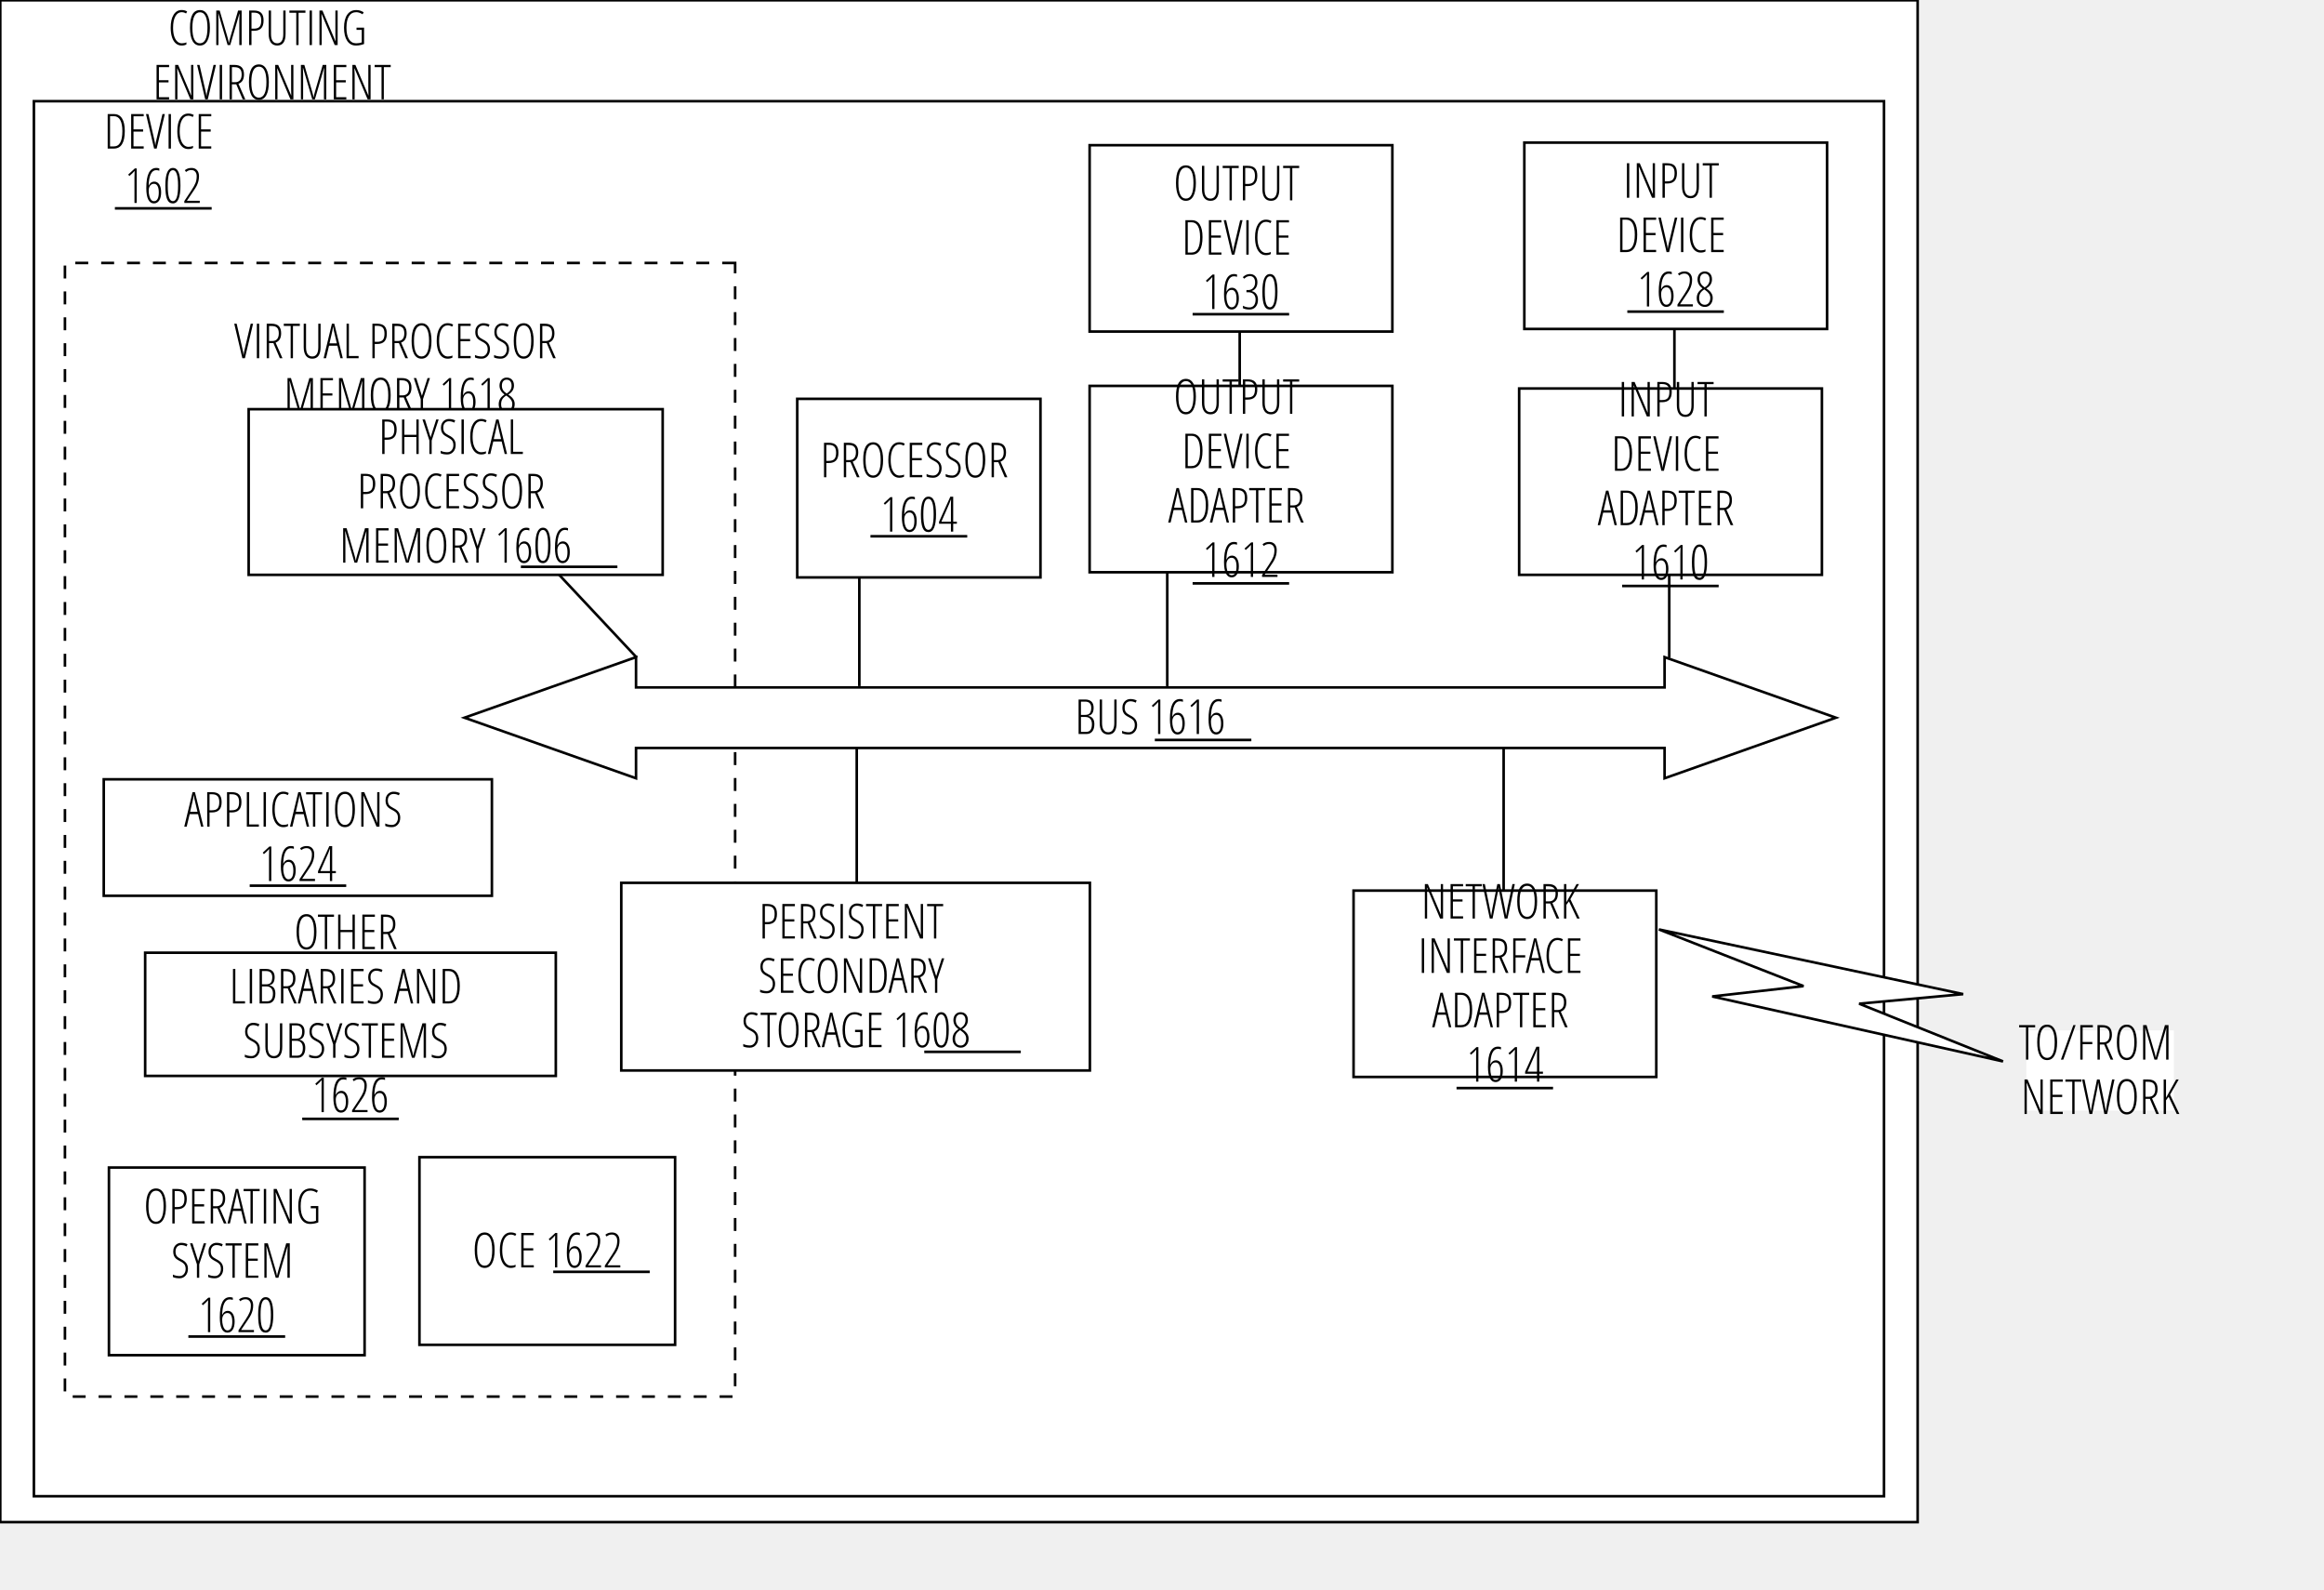
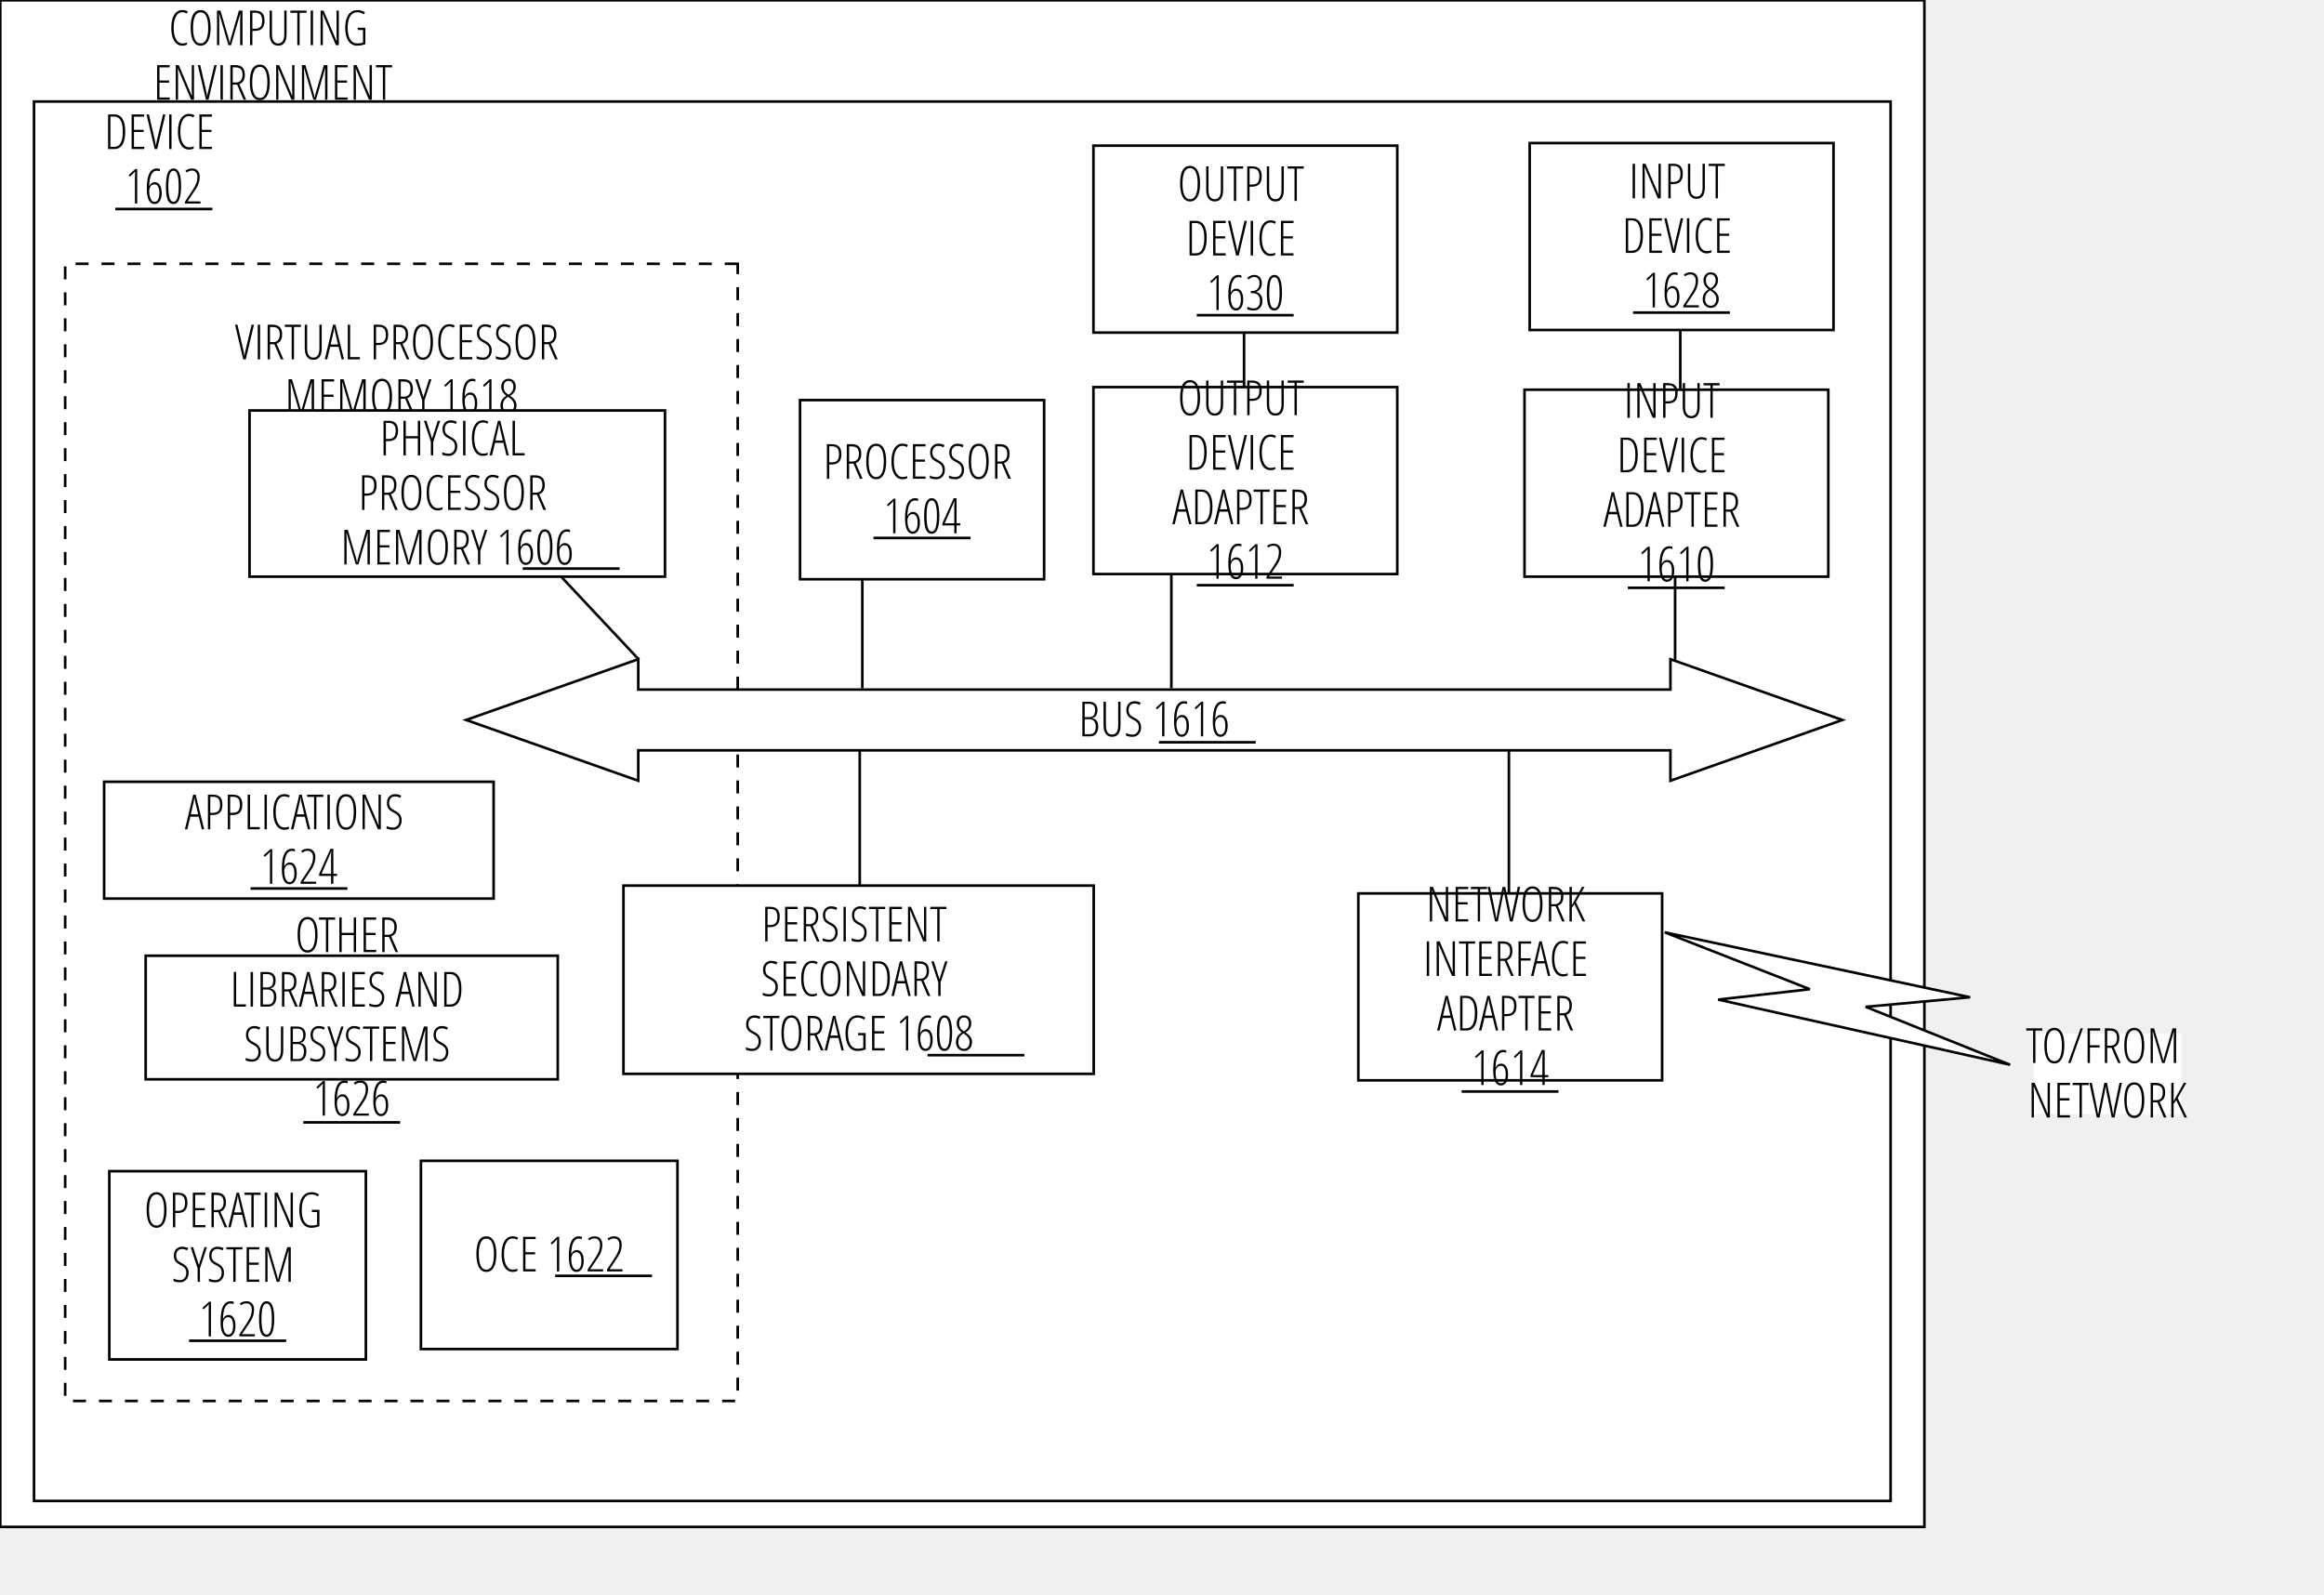
- <svg xmlns="http://www.w3.org/2000/svg" version="1.1" width="898.141" height="614.1" viewBox="39.9 25.9 898.141 614.1">
+ <svg xmlns="http://www.w3.org/2000/svg" version="1.1" width="895" height="614.1" viewBox="39.9 25.9 895 614.1">
  <g>
    <g transform="translate(40,26)">
      <g>
        <g>
          <path d="M741,0H0v588h741V0L741,0z" stroke="#000000" stroke-dasharray="none" fill="#FFFFFF" />
          <rect x="32.4" y="26.8" width="676.2" height="534.4" fill="none" />
          <circle fill="none" cx="370.5" cy="0" r="0.1" />
          <circle fill="none" cx="554.1" cy="0" r="0.1" />
          <circle fill="none" cx="741" cy="148.3" r="0.1" />
          <circle fill="none" cx="741" cy="294" r="0.1" />
          <circle fill="none" cx="741" cy="439.7" r="0.1" />
          <circle fill="none" cx="554.1" cy="588" r="0.1" />
          <circle fill="none" cx="370.5" cy="588" r="0.1" />
          <circle fill="none" cx="186.9" cy="588" r="0.1" />
          <circle fill="none" cx="0" cy="439.7" r="0.1" />
          <circle fill="none" cx="0" cy="294" r="0.1" />
          <circle fill="none" cx="0" cy="148.3" r="0.1" />
          <circle fill="none" cx="186.9" cy="0" r="0.1" />
        </g>
      </g>
      <rect stroke="none" stroke-width="0" fill="#FFFFFF" x="0" y="0" width="0" height="0" transform="translate(740.9,293.9)" />
      <path stroke="#000000" fill="none" d="" />
      <text font-family="OpenSansCondensedLight" font-size="14pt" fill="black" transform="translate(740.9,293.9)" />
      <rect stroke-width="0" fill="none" width="676.2" height="534.4" transform="translate(32.4,26.8)" />
      <text font-family="OpenSansCondensedLight" font-size="14pt" fill="black" transform="translate(32.4,26.8)" text-anchor="middle">
        <tspan x="338.1" y="16.8"> </tspan>
      </text>
      <path stroke="#000000" fill="none" transform="translate(32.4,26.8)" d="M 0 0" />
    </g>
    <g transform="translate(45,32)">
      <g>
        <g>
          <path d="M200,0H0v31h200V0L200,0z" stroke="none" stroke-dasharray="none" fill="#FFFFFF" />
          <rect x="8.7" y="1.4" width="182.5" height="28.2" fill="none" />
          <circle fill="none" cx="100" cy="0" r="0.1" />
          <circle fill="none" cx="149.6" cy="0" r="0.1" />
          <circle fill="none" cx="200" cy="7.8" r="0.1" />
          <circle fill="none" cx="200" cy="15.5" r="0.1" />
          <circle fill="none" cx="200" cy="23.2" r="0.1" />
          <circle fill="none" cx="149.6" cy="31" r="0.1" />
          <circle fill="none" cx="100" cy="31" r="0.1" />
          <circle fill="none" cx="50.5" cy="31" r="0.1" />
          <circle fill="none" cx="0" cy="23.2" r="0.1" />
          <circle fill="none" cx="0" cy="15.5" r="0.1" />
          <circle fill="none" cx="0" cy="7.8" r="0.1" />
          <circle fill="none" cx="50.5" cy="0" r="0.1" />
        </g>
      </g>
      <rect stroke="none" stroke-width="0" fill="#FFFFFF" x="0" y="0" width="0" height="0" transform="translate(199.9,15.4)" />
      <path stroke="#000000" fill="none" d="" />
      <text font-family="OpenSansCondensedLight" font-size="14pt" fill="black" transform="translate(199.9,15.4)" />
      <rect stroke-width="0" fill="none" width="182.5" height="28.2" transform="translate(8.7,1.4)" />
      <text font-family="OpenSansCondensedLight" font-size="14pt" fill="black" transform="translate(8.7,1.4)" text-anchor="middle">
        <tspan x="91.3" y="9.9">COMPUTING</tspan>
        <tspan x="91.3" y="30.9">ENVIRONMENT</tspan>
      </text>
      <path stroke="#000000" fill="none" transform="translate(8.7,1.4)" d="M 0 0" />
    </g>
    <g transform="translate(53,65)">
      <g>
        <g>
          <path d="M715,0H0v539h715V0L715,0z" stroke="#000000" stroke-dasharray="none" fill="#FFFFFF" />
          <rect x="31.3" y="24.6" width="652.5" height="489.8" fill="none" />
          <circle fill="none" cx="357.5" cy="0" r="0.1" />
          <circle fill="none" cx="534.7" cy="0" r="0.1" />
          <circle fill="none" cx="715" cy="135.9" r="0.1" />
          <circle fill="none" cx="715" cy="269.5" r="0.1" />
          <circle fill="none" cx="715" cy="403.1" r="0.1" />
          <circle fill="none" cx="534.7" cy="539" r="0.1" />
          <circle fill="none" cx="357.5" cy="539" r="0.1" />
          <circle fill="none" cx="180.4" cy="539" r="0.1" />
          <circle fill="none" cx="0" cy="403.1" r="0.1" />
          <circle fill="none" cx="0" cy="269.5" r="0.1" />
          <circle fill="none" cx="0" cy="135.9" r="0.1" />
          <circle fill="none" cx="180.4" cy="0" r="0.1" />
        </g>
      </g>
      <rect stroke="none" stroke-width="0" fill="#FFFFFF" x="0" y="0" width="0" height="0" transform="translate(714.9,269.4)" />
      <path stroke="#000000" fill="none" d="" />
      <text font-family="OpenSansCondensedLight" font-size="14pt" fill="black" transform="translate(714.9,269.4)" />
      <rect stroke-width="0" fill="none" width="652.5" height="489.8" transform="translate(31.3,24.6)" />
      <text font-family="OpenSansCondensedLight" font-size="14pt" fill="black" transform="translate(31.3,24.6)" text-anchor="middle">
        <tspan x="326.3" y="251.2"> </tspan>
      </text>
      <path stroke="#000000" fill="none" transform="translate(31.3,24.6)" d="M 0 0" />
    </g>
    <g transform="translate(823,424)">
      <g>
        <g>
          <path d="M57,0H0v31h57V0L57,0z" stroke="none" stroke-dasharray="none" fill="#FFFFFF" />
          <rect x="2.5" y="1.4" width="52" height="28.2" fill="none" />
          <circle fill="none" cx="28.5" cy="0" r="0.1" />
          <circle fill="none" cx="42.6" cy="0" r="0.1" />
          <circle fill="none" cx="57" cy="7.8" r="0.1" />
          <circle fill="none" cx="57" cy="15.5" r="0.1" />
          <circle fill="none" cx="57" cy="23.2" r="0.1" />
          <circle fill="none" cx="42.6" cy="31" r="0.1" />
          <circle fill="none" cx="28.5" cy="31" r="0.1" />
          <circle fill="none" cx="14.4" cy="31" r="0.1" />
          <circle fill="none" cx="0" cy="23.2" r="0.1" />
          <circle fill="none" cx="0" cy="15.5" r="0.1" />
          <circle fill="none" cx="0" cy="7.8" r="0.1" />
          <circle fill="none" cx="14.4" cy="0" r="0.1" />
        </g>
      </g>
      <rect stroke="none" stroke-width="0" fill="#FFFFFF" x="0" y="0" width="0" height="0" transform="translate(56.9,15.4)" />
      <path stroke="#000000" fill="none" d="" />
      <text font-family="OpenSansCondensedLight" font-size="14pt" fill="black" transform="translate(56.9,15.4)" />
      <rect stroke-width="0" fill="none" width="52" height="28.2" transform="translate(2.5,1.4)" />
      <text font-family="OpenSansCondensedLight" font-size="14pt" fill="black" transform="translate(2.5,1.4)" text-anchor="middle">
        <tspan x="26" y="9.9">TO/FROM</tspan>
        <tspan x="26" y="30.9">NETWORK</tspan>
      </text>
      <path stroke="#000000" fill="none" transform="translate(2.5,1.4)" d="M 0 0" />
    </g>
    <g transform="translate(56,72)">
      <g>
        <g>
          <path d="M94,0H0v31h94V0L94,0z" stroke="none" stroke-dasharray="none" fill="#FFFFFF" />
          <rect x="4.1" y="1.4" width="85.8" height="28.2" fill="none" />
          <circle fill="none" cx="47" cy="0" r="0.1" />
          <circle fill="none" cx="70.3" cy="0" r="0.1" />
          <circle fill="none" cx="94" cy="7.8" r="0.1" />
          <circle fill="none" cx="94" cy="15.5" r="0.1" />
          <circle fill="none" cx="94" cy="23.2" r="0.1" />
          <circle fill="none" cx="70.3" cy="31" r="0.1" />
          <circle fill="none" cx="47" cy="31" r="0.1" />
          <circle fill="none" cx="23.7" cy="31" r="0.1" />
          <circle fill="none" cx="0" cy="23.2" r="0.1" />
          <circle fill="none" cx="0" cy="15.5" r="0.1" />
          <circle fill="none" cx="0" cy="7.8" r="0.1" />
          <circle fill="none" cx="23.7" cy="0" r="0.1" />
        </g>
      </g>
      <rect stroke="none" stroke-width="0" fill="#FFFFFF" x="0" y="0" width="0" height="0" transform="translate(93.9,15.4)" />
      <path stroke="#000000" fill="none" d="" />
      <text font-family="OpenSansCondensedLight" font-size="14pt" fill="black" transform="translate(93.9,15.4)" />
      <rect stroke-width="0" fill="none" width="85.8" height="28.2" transform="translate(4.1,1.4)" />
      <text font-family="OpenSansCondensedLight" font-size="14pt" fill="black" transform="translate(4.1,1.4)" text-anchor="middle">
        <tspan x="42.9" y="9.9">DEVICE</tspan>
        <tspan x="42.9" y="30.9">1602</tspan>
      </text>
      <path stroke="#000000" fill="none" transform="translate(4.1,1.4)" d="M 24.2 33 61.6 33" />
    </g>
    <g transform="translate(65,127.5)">
      <g>
        <g>
          <path d="M259,0H0v438h259V0L259,0z" stroke="#000000" stroke-dasharray="5,5" fill="#FFFFFF" />
          <rect x="11.3" y="20" width="236.4" height="398.1" fill="none" />
          <circle fill="none" cx="129.5" cy="0" r="0.1" />
          <circle fill="none" cx="193.7" cy="0" r="0.1" />
          <circle fill="none" cx="259" cy="110.4" r="0.1" />
          <circle fill="none" cx="259" cy="219" r="0.1" />
          <circle fill="none" cx="259" cy="327.5" r="0.1" />
          <circle fill="none" cx="193.7" cy="438" r="0.1" />
          <circle fill="none" cx="129.5" cy="438" r="0.1" />
          <circle fill="none" cx="65.3" cy="438" r="0.1" />
          <circle fill="none" cx="0" cy="327.5" r="0.1" />
          <circle fill="none" cx="0" cy="219" r="0.1" />
          <circle fill="none" cx="0" cy="110.4" r="0.1" />
          <circle fill="none" cx="65.3" cy="0" r="0.1" />
        </g>
      </g>
      <rect stroke="none" stroke-width="0" fill="#FFFFFF" x="0" y="0" width="0" height="0" transform="translate(258.9,218.9)" />
      <path stroke="#000000" fill="none" d="" />
      <text font-family="OpenSansCondensedLight" font-size="14pt" fill="black" transform="translate(258.9,218.9)" />
      <rect stroke-width="0" fill="none" width="236.4" height="398.1" transform="translate(11.3,20)" />
      <text font-family="OpenSansCondensedLight" font-size="14pt" fill="black" transform="translate(11.3,20)" text-anchor="middle">
        <tspan x="118.2" y="16.8">VIRTUAL PROCESSOR</tspan>
        <tspan x="118.2" y="37.8">MEMORY 1618</tspan>
      </text>
      <path stroke="#000000" fill="none" transform="translate(11.3,20)" d="M 143.3 40 180.7 40" />
    </g>
    <g transform="translate(348,180)">
      <g>
        <g>
          <path d="M94,0H0v69h94V0L94,0z" stroke="#000000" stroke-dasharray="none" fill="#FFFFFF" />
          <rect x="4.1" y="3.1" width="85.8" height="62.7" fill="none" />
          <circle fill="none" cx="47" cy="0" r="0.1" />
          <circle fill="none" cx="70.3" cy="0" r="0.1" />
          <circle fill="none" cx="94" cy="17.4" r="0.1" />
          <circle fill="none" cx="94" cy="34.5" r="0.1" />
          <circle fill="none" cx="94" cy="51.6" r="0.1" />
          <circle fill="none" cx="70.3" cy="69" r="0.1" />
          <circle fill="none" cx="47" cy="69" r="0.1" />
          <circle fill="none" cx="23.7" cy="69" r="0.1" />
          <circle fill="none" cx="0" cy="51.6" r="0.1" />
          <circle fill="none" cx="0" cy="34.5" r="0.1" />
          <circle fill="none" cx="0" cy="17.4" r="0.1" />
          <circle fill="none" cx="23.7" cy="0" r="0.1" />
        </g>
      </g>
      <rect stroke="none" stroke-width="0" fill="#FFFFFF" x="0" y="0" width="0" height="0" transform="translate(93.9,34.4)" />
      <path stroke="#000000" fill="none" d="" />
      <text font-family="OpenSansCondensedLight" font-size="14pt" fill="black" transform="translate(93.9,34.4)" />
      <rect stroke-width="0" fill="none" width="85.8" height="62.7" transform="translate(4.1,3.1)" />
      <text font-family="OpenSansCondensedLight" font-size="14pt" fill="black" transform="translate(4.1,3.1)" text-anchor="middle">
        <tspan x="42.9" y="27.2">PROCESSOR</tspan>
        <tspan x="42.9" y="48.2">1604</tspan>
      </text>
      <path stroke="#000000" fill="none" transform="translate(4.1,3.1)" d="M 24.2 50 61.6 50" />
    </g>
    <g transform="translate(136,184)">
      <g>
        <g>
          <path d="M160,0H0v64h160V0L160,0z" stroke="#000000" stroke-dasharray="none" fill="#FFFFFF" />
          <rect x="7" y="2.9" width="146" height="58.2" fill="none" />
          <circle fill="none" cx="80" cy="0" r="0.1" />
          <circle fill="none" cx="119.7" cy="0" r="0.1" />
          <circle fill="none" cx="160" cy="16.1" r="0.1" />
          <circle fill="none" cx="160" cy="32" r="0.1" />
          <circle fill="none" cx="160" cy="47.9" r="0.1" />
          <circle fill="none" cx="119.7" cy="64" r="0.1" />
          <circle fill="none" cx="80" cy="64" r="0.1" />
          <circle fill="none" cx="40.4" cy="64" r="0.1" />
          <circle fill="none" cx="0" cy="47.9" r="0.1" />
          <circle fill="none" cx="0" cy="32" r="0.1" />
          <circle fill="none" cx="0" cy="16.1" r="0.1" />
          <circle fill="none" cx="40.4" cy="0" r="0.1" />
        </g>
      </g>
      <rect stroke="none" stroke-width="0" fill="#FFFFFF" x="0" y="0" width="0" height="0" transform="translate(159.9,31.9)" />
      <path stroke="#000000" fill="none" d="" />
      <text font-family="OpenSansCondensedLight" font-size="14pt" fill="black" transform="translate(159.9,31.9)" />
      <rect stroke-width="0" fill="none" width="146" height="58.2" transform="translate(7,2.9)" />
      <text font-family="OpenSansCondensedLight" font-size="14pt" fill="black" transform="translate(7,2.9)" text-anchor="middle">
        <tspan x="73" y="14.4">PHYSICAL</tspan>
        <tspan x="73" y="35.4">PROCESSOR</tspan>
        <tspan x="73" y="56.4">MEMORY 1606</tspan>
      </text>
      <path stroke="#000000" fill="none" transform="translate(7,2.9)" d="M 98.2 58 135.5 58" />
    </g>
    <g transform="translate(82,477)">
      <g>
        <g>
          <path d="M98.8,0H0v72.5h98.8V0L98.8,0z" stroke="#000000" stroke-dasharray="none" fill="#FFFFFF" />
          <rect x="4.3" y="3.3" width="90.2" height="65.9" fill="none" />
          <circle fill="none" cx="49.4" cy="0" r="0.1" />
          <circle fill="none" cx="73.9" cy="0" r="0.1" />
          <circle fill="none" cx="98.8" cy="18.3" r="0.1" />
          <circle fill="none" cx="98.8" cy="36.3" r="0.1" />
          <circle fill="none" cx="98.8" cy="54.3" r="0.1" />
          <circle fill="none" cx="73.9" cy="72.5" r="0.1" />
          <circle fill="none" cx="49.4" cy="72.5" r="0.1" />
          <circle fill="none" cx="24.9" cy="72.5" r="0.1" />
          <circle fill="none" cx="0" cy="54.3" r="0.1" />
          <circle fill="none" cx="0" cy="36.3" r="0.1" />
          <circle fill="none" cx="0" cy="18.3" r="0.1" />
          <circle fill="none" cx="24.9" cy="0" r="0.1" />
        </g>
      </g>
      <rect stroke="none" stroke-width="0" fill="#FFFFFF" x="0" y="0" width="0" height="0" transform="translate(98.7,36.2)" />
      <path stroke="#000000" fill="none" d="" />
      <text font-family="OpenSansCondensedLight" font-size="14pt" fill="black" transform="translate(98.7,36.2)" />
      <rect stroke-width="0" fill="none" width="90.2" height="65.9" transform="translate(4.3,3.3)" />
      <text font-family="OpenSansCondensedLight" font-size="14pt" fill="black" transform="translate(4.3,3.3)" text-anchor="middle">
        <tspan x="45.1" y="18.3">OPERATING</tspan>
        <tspan x="45.1" y="39.3">SYSTEM</tspan>
        <tspan x="45.1" y="60.3">1620</tspan>
      </text>
      <path stroke="#000000" fill="none" transform="translate(4.3,3.3)" d="M 26.4 62 63.8 62" />
    </g>
    <g transform="translate(280,367)">
      <g>
        <g>
          <path d="M181.1,0H0v72.5h181.1V0L181.1,0z" stroke="#000000" stroke-dasharray="none" fill="#FFFFFF" />
          <rect x="7.9" y="3.3" width="165.3" height="65.9" fill="none" />
          <circle fill="none" cx="90.6" cy="0" r="0.1" />
          <circle fill="none" cx="135.5" cy="0" r="0.1" />
          <circle fill="none" cx="181.1" cy="18.3" r="0.1" />
          <circle fill="none" cx="181.1" cy="36.2" r="0.1" />
          <circle fill="none" cx="181.1" cy="54.2" r="0.1" />
          <circle fill="none" cx="135.5" cy="72.5" r="0.1" />
          <circle fill="none" cx="90.6" cy="72.5" r="0.1" />
          <circle fill="none" cx="45.7" cy="72.5" r="0.1" />
          <circle fill="none" cx="0" cy="54.2" r="0.1" />
          <circle fill="none" cx="0" cy="36.2" r="0.1" />
          <circle fill="none" cx="0" cy="18.3" r="0.1" />
          <circle fill="none" cx="45.7" cy="0" r="0.1" />
        </g>
      </g>
      <rect stroke="none" stroke-width="0" fill="#FFFFFF" x="0" y="0" width="0" height="0" transform="translate(181,36.1)" />
      <path stroke="#000000" fill="none" d="" />
      <text font-family="OpenSansCondensedLight" font-size="14pt" fill="black" transform="translate(181,36.1)" />
      <rect stroke-width="0" fill="none" width="165.3" height="65.9" transform="translate(7.9,3.3)" />
      <text font-family="OpenSansCondensedLight" font-size="14pt" fill="black" transform="translate(7.9,3.3)" text-anchor="middle">
        <tspan x="82.7" y="18.2">PERSISTENT</tspan>
        <tspan x="82.7" y="39.2">SECONDARY</tspan>
        <tspan x="82.7" y="60.2">STORAGE 1608</tspan>
      </text>
      <path stroke="#000000" fill="none" transform="translate(7.9,3.3)" d="M 109.2 62 146.5 62" />
    </g>
    <g transform="translate(202,473)">
      <g>
        <g>
          <path d="M98.8,0H0v72.5h98.8V0L98.8,0z" stroke="#000000" stroke-dasharray="none" fill="#FFFFFF" />
          <rect x="4.3" y="3.3" width="90.2" height="65.9" fill="none" />
          <circle fill="none" cx="49.4" cy="0" r="0.1" />
          <circle fill="none" cx="73.9" cy="0" r="0.1" />
          <circle fill="none" cx="98.8" cy="18.3" r="0.1" />
          <circle fill="none" cx="98.8" cy="36.3" r="0.1" />
          <circle fill="none" cx="98.8" cy="54.3" r="0.1" />
          <circle fill="none" cx="73.9" cy="72.5" r="0.1" />
          <circle fill="none" cx="49.4" cy="72.5" r="0.1" />
          <circle fill="none" cx="24.9" cy="72.5" r="0.1" />
          <circle fill="none" cx="0" cy="54.3" r="0.1" />
          <circle fill="none" cx="0" cy="36.3" r="0.1" />
          <circle fill="none" cx="0" cy="18.3" r="0.1" />
          <circle fill="none" cx="24.9" cy="0" r="0.1" />
        </g>
      </g>
      <rect stroke="none" stroke-width="0" fill="#FFFFFF" x="0" y="0" width="0" height="0" transform="translate(98.7,36.2)" />
      <path stroke="#000000" fill="none" d="" />
      <text font-family="OpenSansCondensedLight" font-size="14pt" fill="black" transform="translate(98.7,36.2)" />
      <rect stroke-width="0" fill="none" width="90.2" height="65.9" transform="translate(4.3,3.3)" />
      <text font-family="OpenSansCondensedLight" font-size="14pt" fill="black" transform="translate(4.3,3.3)" text-anchor="middle">
        <tspan x="45.1" y="39.3">OCE 1622</tspan>
      </text>
      <path stroke="#000000" fill="none" transform="translate(4.3,3.3)" d="M 47.4 41 84.7 41" />
    </g>
    <g transform="translate(627,176)">
      <g>
        <g>
          <path d="M117,0H0v72h117V0L117,0z" stroke="#000000" stroke-dasharray="none" fill="#FFFFFF" />
          <rect x="5.1" y="3.3" width="106.8" height="65.4" fill="none" />
          <circle fill="none" cx="58.5" cy="0" r="0.1" />
          <circle fill="none" cx="87.5" cy="0" r="0.1" />
          <circle fill="none" cx="117" cy="18.2" r="0.1" />
          <circle fill="none" cx="117" cy="36" r="0.1" />
          <circle fill="none" cx="117" cy="53.8" r="0.1" />
          <circle fill="none" cx="87.5" cy="72" r="0.1" />
          <circle fill="none" cx="58.5" cy="72" r="0.1" />
          <circle fill="none" cx="29.5" cy="72" r="0.1" />
          <circle fill="none" cx="0" cy="53.8" r="0.1" />
          <circle fill="none" cx="0" cy="36" r="0.1" />
          <circle fill="none" cx="0" cy="18.2" r="0.1" />
          <circle fill="none" cx="29.5" cy="0" r="0.1" />
        </g>
      </g>
      <rect stroke="none" stroke-width="0" fill="#FFFFFF" x="0" y="0" width="0" height="0" transform="translate(116.9,35.9)" />
      <path stroke="#000000" fill="none" d="" />
      <text font-family="OpenSansCondensedLight" font-size="14pt" fill="black" transform="translate(116.9,35.9)" />
      <rect stroke-width="0" fill="none" width="106.8" height="65.4" transform="translate(5.1,3.3)" />
      <text font-family="OpenSansCondensedLight" font-size="14pt" fill="black" transform="translate(5.1,3.3)" text-anchor="middle">
        <tspan x="53.4" y="7.5">INPUT</tspan>
        <tspan x="53.4" y="28.5">DEVICE</tspan>
        <tspan x="53.4" y="49.5">ADAPTER</tspan>
        <tspan x="53.4" y="70.5">1610</tspan>
      </text>
      <path stroke="#000000" fill="none" transform="translate(5.1,3.3)" d="M 34.7 73 72 73" />
    </g>
    <g transform="translate(80,327)">
      <g>
        <g>
          <path d="M150,0H0v45h150V0L150,0z" stroke="#000000" stroke-dasharray="none" fill="#FFFFFF" />
          <rect x="6.6" y="2.1" width="136.9" height="40.9" fill="none" />
          <circle fill="none" cx="75" cy="0" r="0.1" />
          <circle fill="none" cx="112.2" cy="0" r="0.1" />
          <circle fill="none" cx="150" cy="11.3" r="0.1" />
          <circle fill="none" cx="150" cy="22.5" r="0.1" />
          <circle fill="none" cx="150" cy="33.7" r="0.1" />
          <circle fill="none" cx="112.2" cy="45" r="0.1" />
          <circle fill="none" cx="75" cy="45" r="0.1" />
          <circle fill="none" cx="37.8" cy="45" r="0.1" />
          <circle fill="none" cx="0" cy="33.7" r="0.1" />
          <circle fill="none" cx="0" cy="22.5" r="0.1" />
          <circle fill="none" cx="0" cy="11.3" r="0.1" />
          <circle fill="none" cx="37.8" cy="0" r="0.1" />
        </g>
      </g>
      <rect stroke="none" stroke-width="0" fill="#FFFFFF" x="0" y="0" width="0" height="0" transform="translate(149.9,22.4)" />
      <path stroke="#000000" fill="none" d="" />
      <text font-family="OpenSansCondensedLight" font-size="14pt" fill="black" transform="translate(149.9,22.4)" />
      <rect stroke-width="0" fill="none" width="136.9" height="40.9" transform="translate(6.6,2.1)" />
      <text font-family="OpenSansCondensedLight" font-size="14pt" fill="black" transform="translate(6.6,2.1)" text-anchor="middle">
        <tspan x="68.4" y="16.2">APPLICATIONS</tspan>
        <tspan x="68.4" y="37.2">1624</tspan>
      </text>
      <path stroke="#000000" fill="none" transform="translate(6.6,2.1)" d="M 49.8 39 87.1 39" />
    </g>
    <g transform="translate(461,175)">
      <g>
        <g>
          <path d="M117,0H0v72h117V0L117,0z" stroke="#000000" stroke-dasharray="none" fill="#FFFFFF" />
          <rect x="5.1" y="3.3" width="106.8" height="65.4" fill="none" />
          <circle fill="none" cx="58.5" cy="0" r="0.1" />
          <circle fill="none" cx="87.5" cy="0" r="0.1" />
          <circle fill="none" cx="117" cy="18.2" r="0.1" />
          <circle fill="none" cx="117" cy="36" r="0.1" />
          <circle fill="none" cx="117" cy="53.8" r="0.1" />
          <circle fill="none" cx="87.5" cy="72" r="0.1" />
          <circle fill="none" cx="58.5" cy="72" r="0.1" />
          <circle fill="none" cx="29.5" cy="72" r="0.1" />
          <circle fill="none" cx="0" cy="53.8" r="0.1" />
          <circle fill="none" cx="0" cy="36" r="0.1" />
          <circle fill="none" cx="0" cy="18.2" r="0.1" />
          <circle fill="none" cx="29.5" cy="0" r="0.1" />
        </g>
      </g>
      <rect stroke="none" stroke-width="0" fill="#FFFFFF" x="0" y="0" width="0" height="0" transform="translate(116.9,35.9)" />
      <path stroke="#000000" fill="none" d="" />
      <text font-family="OpenSansCondensedLight" font-size="14pt" fill="black" transform="translate(116.9,35.9)" />
      <rect stroke-width="0" fill="none" width="106.8" height="65.4" transform="translate(5.1,3.3)" />
      <text font-family="OpenSansCondensedLight" font-size="14pt" fill="black" transform="translate(5.1,3.3)" text-anchor="middle">
        <tspan x="53.4" y="7.5">OUTPUT</tspan>
        <tspan x="53.4" y="28.5">DEVICE</tspan>
        <tspan x="53.4" y="49.5">ADAPTER</tspan>
        <tspan x="53.4" y="70.5">1612</tspan>
      </text>
      <path stroke="#000000" fill="none" transform="translate(5.1,3.3)" d="M 34.7 73 72 73" />
    </g>
    <g transform="translate(96,394)">
      <g>
        <g>
          <path d="M158.7,0H0v47.6h158.7V0L158.7,0z" stroke="#000000" stroke-dasharray="none" fill="#FFFFFF" />
          <rect x="6.9" y="2.2" width="144.8" height="43.3" fill="none" />
          <circle fill="none" cx="79.4" cy="0" r="0.1" />
          <circle fill="none" cx="118.7" cy="0" r="0.1" />
          <circle fill="none" cx="158.7" cy="12" r="0.1" />
          <circle fill="none" cx="158.7" cy="23.8" r="0.1" />
          <circle fill="none" cx="158.7" cy="35.6" r="0.1" />
          <circle fill="none" cx="118.7" cy="47.6" r="0.1" />
          <circle fill="none" cx="79.4" cy="47.6" r="0.1" />
          <circle fill="none" cx="40" cy="47.6" r="0.1" />
          <circle fill="none" cx="0" cy="35.6" r="0.1" />
          <circle fill="none" cx="0" cy="23.8" r="0.1" />
          <circle fill="none" cx="0" cy="12" r="0.1" />
          <circle fill="none" cx="40" cy="0" r="0.1" />
        </g>
      </g>
      <rect stroke="none" stroke-width="0" fill="#FFFFFF" x="0" y="0" width="0" height="0" transform="translate(158.6,23.7)" />
      <path stroke="#000000" fill="none" d="" />
      <text font-family="OpenSansCondensedLight" font-size="14pt" fill="black" transform="translate(158.6,23.7)" />
      <rect stroke-width="0" fill="none" width="144.8" height="43.3" transform="translate(6.9,2.2)" />
      <text font-family="OpenSansCondensedLight" font-size="14pt" fill="black" transform="translate(6.9,2.2)" text-anchor="middle">
        <tspan x="72.4" y="-3.6">OTHER</tspan>
        <tspan x="72.4" y="17.4">LIBRARIES AND</tspan>
        <tspan x="72.4" y="38.4">SUBSYSTEMS</tspan>
        <tspan x="72.4" y="59.4">1626</tspan>
      </text>
      <path stroke="#000000" fill="none" transform="translate(6.9,2.2)" d="M 53.8 62 91.1 62" />
    </g>
    <g transform="translate(629,81)">
      <g>
        <g>
          <path d="M117,0H0v72h117V0L117,0z" stroke="#000000" stroke-dasharray="none" fill="#FFFFFF" />
          <rect x="5.1" y="3.3" width="106.8" height="65.4" fill="none" />
          <circle fill="none" cx="58.5" cy="0" r="0.1" />
          <circle fill="none" cx="87.5" cy="0" r="0.1" />
          <circle fill="none" cx="117" cy="18.2" r="0.1" />
          <circle fill="none" cx="117" cy="36" r="0.1" />
          <circle fill="none" cx="117" cy="53.8" r="0.1" />
          <circle fill="none" cx="87.5" cy="72" r="0.1" />
          <circle fill="none" cx="58.5" cy="72" r="0.1" />
          <circle fill="none" cx="29.5" cy="72" r="0.1" />
          <circle fill="none" cx="0" cy="53.8" r="0.1" />
          <circle fill="none" cx="0" cy="36" r="0.1" />
          <circle fill="none" cx="0" cy="18.2" r="0.1" />
          <circle fill="none" cx="29.5" cy="0" r="0.1" />
        </g>
      </g>
      <rect stroke="none" stroke-width="0" fill="#FFFFFF" x="0" y="0" width="0" height="0" transform="translate(116.9,35.9)" />
      <path stroke="#000000" fill="none" d="" />
      <text font-family="OpenSansCondensedLight" font-size="14pt" fill="black" transform="translate(116.9,35.9)" />
      <rect stroke-width="0" fill="none" width="106.8" height="65.4" transform="translate(5.1,3.3)" />
      <text font-family="OpenSansCondensedLight" font-size="14pt" fill="black" transform="translate(5.1,3.3)" text-anchor="middle">
        <tspan x="53.4" y="18">INPUT</tspan>
        <tspan x="53.4" y="39">DEVICE</tspan>
        <tspan x="53.4" y="60">1628</tspan>
      </text>
      <path stroke="#000000" fill="none" transform="translate(5.1,3.3)" d="M 34.7 62 72 62" />
    </g>
    <g transform="translate(563,370)">
      <g>
        <g>
          <path d="M117,0H0v72h117V0L117,0z" stroke="#000000" stroke-dasharray="none" fill="#FFFFFF" />
          <rect x="5.1" y="3.3" width="106.8" height="65.4" fill="none" />
          <circle fill="none" cx="58.5" cy="0" r="0.1" />
          <circle fill="none" cx="87.5" cy="0" r="0.1" />
          <circle fill="none" cx="117" cy="18.2" r="0.1" />
          <circle fill="none" cx="117" cy="36" r="0.1" />
          <circle fill="none" cx="117" cy="53.8" r="0.1" />
          <circle fill="none" cx="87.5" cy="72" r="0.1" />
          <circle fill="none" cx="58.5" cy="72" r="0.1" />
          <circle fill="none" cx="29.5" cy="72" r="0.1" />
          <circle fill="none" cx="0" cy="53.8" r="0.1" />
          <circle fill="none" cx="0" cy="36" r="0.1" />
          <circle fill="none" cx="0" cy="18.2" r="0.1" />
          <circle fill="none" cx="29.5" cy="0" r="0.1" />
        </g>
      </g>
      <rect stroke="none" stroke-width="0" fill="#FFFFFF" x="0" y="0" width="0" height="0" transform="translate(116.9,35.9)" />
      <path stroke="#000000" fill="none" d="" />
      <text font-family="OpenSansCondensedLight" font-size="14pt" fill="black" transform="translate(116.9,35.9)" />
      <rect stroke-width="0" fill="none" width="106.8" height="65.4" transform="translate(5.1,3.3)" />
      <text font-family="OpenSansCondensedLight" font-size="14pt" fill="black" transform="translate(5.1,3.3)" text-anchor="middle">
        <tspan x="53.4" y="7.5">NETWORK</tspan>
        <tspan x="53.4" y="28.5">INTERFACE</tspan>
        <tspan x="53.4" y="49.5">ADAPTER</tspan>
        <tspan x="53.4" y="70.5">1614</tspan>
      </text>
      <path stroke="#000000" fill="none" transform="translate(5.1,3.3)" d="M 34.7 73 72 73" />
    </g>
    <g transform="translate(461,82)">
      <g>
        <g>
          <path d="M117,0H0v72h117V0L117,0z" stroke="#000000" stroke-dasharray="none" fill="#FFFFFF" />
          <rect x="5.1" y="3.3" width="106.8" height="65.4" fill="none" />
          <circle fill="none" cx="58.5" cy="0" r="0.1" />
          <circle fill="none" cx="87.5" cy="0" r="0.1" />
          <circle fill="none" cx="117" cy="18.2" r="0.1" />
          <circle fill="none" cx="117" cy="36" r="0.1" />
          <circle fill="none" cx="117" cy="53.8" r="0.1" />
          <circle fill="none" cx="87.5" cy="72" r="0.1" />
          <circle fill="none" cx="58.5" cy="72" r="0.1" />
          <circle fill="none" cx="29.5" cy="72" r="0.1" />
          <circle fill="none" cx="0" cy="53.8" r="0.1" />
          <circle fill="none" cx="0" cy="36" r="0.1" />
          <circle fill="none" cx="0" cy="18.2" r="0.1" />
          <circle fill="none" cx="29.5" cy="0" r="0.1" />
        </g>
      </g>
      <rect stroke="none" stroke-width="0" fill="#FFFFFF" x="0" y="0" width="0" height="0" transform="translate(116.9,35.9)" />
      <path stroke="#000000" fill="none" d="" />
      <text font-family="OpenSansCondensedLight" font-size="14pt" fill="black" transform="translate(116.9,35.9)" />
      <rect stroke-width="0" fill="none" width="106.8" height="65.4" transform="translate(5.1,3.3)" />
      <text font-family="OpenSansCondensedLight" font-size="14pt" fill="black" transform="translate(5.1,3.3)" text-anchor="middle">
        <tspan x="53.4" y="18">OUTPUT</tspan>
        <tspan x="53.4" y="39">DEVICE</tspan>
        <tspan x="53.4" y="60">1630</tspan>
      </text>
      <path stroke="#000000" fill="none" transform="translate(5.1,3.3)" d="M 34.7 62 72 62" />
    </g>
    <g transform="translate(681,385)">
      <g>
        <g>
          <g stroke="#000000" stroke-dasharray="none" fill="#FFFFFF">
            <path d="M55.9,21.9l-35.3,4l112.4,25.1L77.4,28.7l40.2,-3.7L0,0L55.9,21.9z" />
          </g>
          <rect x="7.6" y="8.8" fill="none" width="114.2" height="29" />
          <circle fill="none" cx="66.5" cy="14.1" r="0.1" />
          <circle fill="none" cx="89.6" cy="19" r="0.1" />
          <circle fill="none" cx="117.6" cy="25" r="0.1" />
          <circle fill="none" cx="77.4" cy="28.7" r="0.1" />
          <circle fill="none" cx="103.3" cy="39" r="0.1" />
          <circle fill="none" cx="110.2" cy="45.9" r="0.1" />
          <circle fill="none" cx="75.5" cy="38.2" r="0.1" />
          <circle fill="none" cx="48.2" cy="32" r="0.1" />
          <circle fill="none" cx="20.6" cy="25.9" r="0.1" />
          <circle fill="none" cx="55.7" cy="21.9" r="0.1" />
          <circle fill="none" cx="37.6" cy="14.6" r="0.1" />
          <circle fill="none" cx="39.7" cy="8.4" r="0.1" />
        </g>
      </g>
      <rect stroke="none" stroke-width="0" fill="#FFFFFF" x="0" y="0" width="0" height="0" transform="translate(77.3,28.6)" />
      <path stroke="#000000" fill="none" d="" />
      <text font-family="OpenSansCondensedLight" font-size="14pt" fill="black" transform="translate(77.3,28.6)" />
      <rect stroke-width="0" fill="none" width="399" transform="translate(-133,61)" />
      <text font-family="OpenSansCondensedLight" font-size="14pt" fill="black" transform="translate(-133,61)" text-anchor="middle">
        <tspan x="199.5" y="16.8"> </tspan>
      </text>
      <path stroke="#000000" fill="none" transform="translate(-133,61)" d="M 0 0" />
    </g>
    <g transform="translate(219.4,279.8)">
      <g>
        <g>
          <g stroke="#000000" stroke-dasharray="none" fill="#FFFFFF">
            <path d="M463.8,35.1V46.8L530,23.4L463.8,0v11.7H66.3V0L0,23.4L66.3,46.8v-11.7H463.8z" />
          </g>
          <rect x="18.7" y="5" fill="none" width="492.5" height="36.8" />
          <circle fill="none" cx="269.9" cy="11.6" r="0.1" />
          <circle fill="none" cx="397.5" cy="11.6" r="0.1" />
          <circle fill="none" cx="465.3" cy="0.1" r="0.1" />
          <circle fill="none" cx="529.6" cy="23.5" r="0.1" />
          <circle fill="none" cx="464.4" cy="46.7" r="0.1" />
          <circle fill="none" cx="404.6" cy="35" r="0.1" />
          <circle fill="none" cx="275.3" cy="35" r="0.1" />
          <circle fill="none" cx="150.3" cy="35" r="0.1" />
          <circle fill="none" cx="65.6" cy="47" r="0.1" />
          <circle fill="none" cx="1.3" cy="23.1" r="0.1" />
          <circle fill="none" cx="66.5" cy="0.1" r="0.1" />
          <circle fill="none" cx="148.6" cy="11.6" r="0.1" />
        </g>
      </g>
      <rect stroke="none" stroke-width="0" fill="#FFFFFF" x="0" y="0" width="0" height="0" transform="translate(529.5,23.4)" />
      <path stroke="#000000" fill="none" d="" />
      <text font-family="OpenSansCondensedLight" font-size="14pt" fill="black" transform="translate(529.5,23.4)" />
      <rect stroke-width="0" fill="none" width="492.5" height="36.8" transform="translate(18.7,5)" />
      <text font-family="OpenSansCondensedLight" font-size="14pt" fill="black" transform="translate(18.7,5)" text-anchor="middle">
        <tspan x="246.3" y="24.7">BUS 1616</tspan>
      </text>
      <path stroke="#000000" fill="none" transform="translate(18.7,5)" d="M 248.1 27 285.4 27" />
    </g>
    <g>
      <path stroke="black" stroke-dasharray="none" d="M 286 280 256 248" fill="none" />
      <path fill="black" stroke="black" d="" transform="translate(286,280) scale(1,1) rotate(-133.2)" />
      <path fill="black" stroke="black" d="" transform="translate(256,248) scale(1,1) rotate(46.8)" />
      <g>
        <g label-idx="0" cursor="move" transform="translate(271, 264)">
          <rect fill="white" rx="3" ry="3" x="0" y="0" width="0" height="0" />
          <text text-anchor="middle" font-size="14pt" font-family="OpenSansCondensedLight" y="0.8em" display="none" xml:space="preserve" transform="translate(0,0)" />
        </g>
      </g>
    </g>
    <g>
      <path stroke="black" stroke-dasharray="none" d="M 371 315 371 367" fill="none" />
      <path fill="black" stroke="black" d="" transform="translate(371,315) scale(1,1) rotate(-270)" />
      <path fill="black" stroke="black" d="" transform="translate(371,367) scale(1,1) rotate(-90)" />
      <g>
        <g label-idx="0" cursor="move" transform="translate(371, 341)">
          <rect fill="white" rx="3" ry="3" x="0" y="0" width="0" height="0" />
          <text text-anchor="middle" font-size="14pt" font-family="OpenSansCondensedLight" y="0.8em" display="none" xml:space="preserve" transform="translate(0,0)" />
        </g>
      </g>
    </g>
    <g>
      <path stroke="black" stroke-dasharray="none" d="M 372 291 372 249" fill="none" />
      <path fill="black" stroke="black" d="" transform="translate(372,291) scale(1,1) rotate(-90)" />
      <path fill="black" stroke="black" d="" transform="translate(372,249) scale(1,1) rotate(-270)" />
      <g>
        <g label-idx="0" cursor="move" transform="translate(372, 270)">
          <rect fill="white" rx="3" ry="3" x="0" y="0" width="0" height="0" />
          <text text-anchor="middle" font-size="14pt" font-family="OpenSansCondensedLight" y="0.8em" display="none" xml:space="preserve" transform="translate(0,0)" />
        </g>
      </g>
    </g>
    <g>
      <path stroke="black" stroke-dasharray="none" d="M 491 291 491 247" fill="none" />
      <path fill="black" stroke="black" d="" transform="translate(491,291) scale(1,1) rotate(-90)" />
      <path fill="black" stroke="black" d="" transform="translate(491,247) scale(1,1) rotate(-270)" />
      <g>
        <g label-idx="0" cursor="move" transform="translate(491, 269)">
          <rect fill="white" rx="3" ry="3" x="0" y="0" width="0" height="0" />
          <text text-anchor="middle" font-size="14pt" font-family="OpenSansCondensedLight" y="0.8em" display="none" xml:space="preserve" transform="translate(0,0)" />
        </g>
      </g>
    </g>
    <g>
      <path stroke="black" stroke-dasharray="none" d="M 519 175 519 154" fill="none" />
      <path fill="black" stroke="black" d="" transform="translate(519,175) scale(1,1) rotate(-90)" />
      <path fill="black" stroke="black" d="" transform="translate(519,154) scale(1,1) rotate(-270)" />
      <g>
        <g label-idx="0" cursor="move" transform="translate(519, 164.5)">
          <rect fill="white" rx="3" ry="3" x="0" y="0" width="0" height="0" />
          <text text-anchor="middle" font-size="14pt" font-family="OpenSansCondensedLight" y="0.8em" display="none" xml:space="preserve" transform="translate(0,0)" />
        </g>
      </g>
    </g>
    <g>
      <path stroke="black" stroke-dasharray="none" d="M 621 315 621 370" fill="none" />
      <path fill="black" stroke="black" d="" transform="translate(621,315) scale(1,1) rotate(-270)" />
      <path fill="black" stroke="black" d="" transform="translate(621,370) scale(1,1) rotate(-90)" />
      <g>
        <g label-idx="0" cursor="move" transform="translate(621, 342.5)">
          <rect fill="white" rx="3" ry="3" x="0" y="0" width="0" height="0" />
          <text text-anchor="middle" font-size="14pt" font-family="OpenSansCondensedLight" y="0.8em" display="none" xml:space="preserve" transform="translate(0,0)" />
        </g>
      </g>
    </g>
    <g>
      <path stroke="black" stroke-dasharray="none" d="M 685 280 685 248" fill="none" />
      <path fill="black" stroke="black" d="" transform="translate(685,280) scale(1,1) rotate(-90)" />
      <path fill="black" stroke="black" d="" transform="translate(685,248) scale(1,1) rotate(-270)" />
      <g>
        <g label-idx="0" cursor="move" transform="translate(685, 264)">
          <rect fill="white" rx="3" ry="3" x="0" y="0" width="0" height="0" />
          <text text-anchor="middle" font-size="14pt" font-family="OpenSansCondensedLight" y="0.8em" display="none" xml:space="preserve" transform="translate(0,0)" />
        </g>
      </g>
    </g>
    <g>
      <path stroke="black" stroke-dasharray="none" d="M 687 176 687 153" fill="none" />
      <path fill="black" stroke="black" d="" transform="translate(687,176) scale(1,1) rotate(-90)" />
      <path fill="black" stroke="black" d="" transform="translate(687,153) scale(1,1) rotate(-270)" />
      <g>
        <g label-idx="0" cursor="move" transform="translate(687, 164.5)">
          <rect fill="white" rx="3" ry="3" x="0" y="0" width="0" height="0" />
          <text text-anchor="middle" font-size="14pt" font-family="OpenSansCondensedLight" y="0.8em" display="none" xml:space="preserve" transform="translate(0,0)" />
        </g>
      </g>
    </g>
  </g>
  <defs />
</svg>
